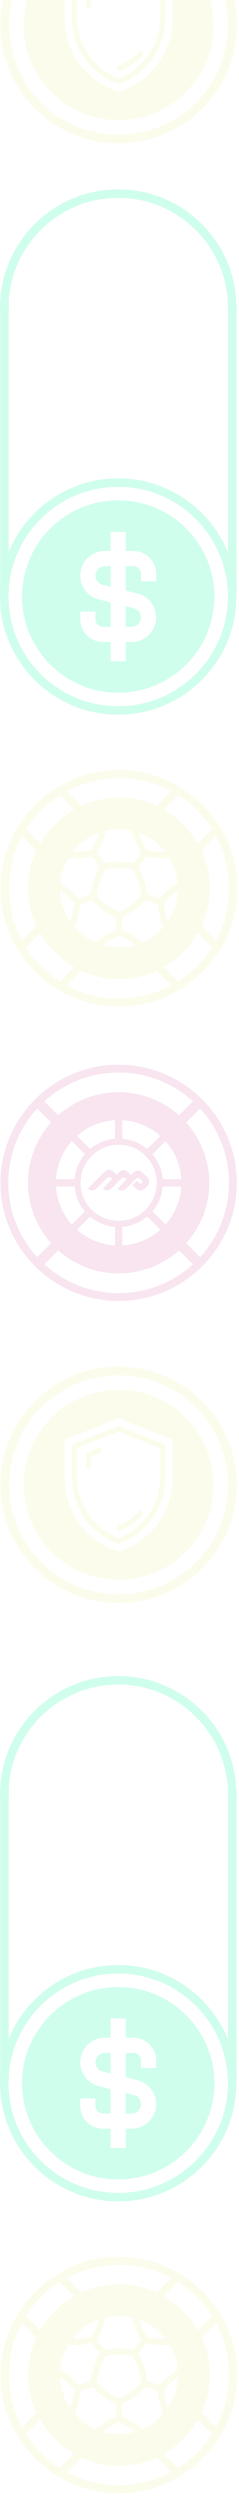
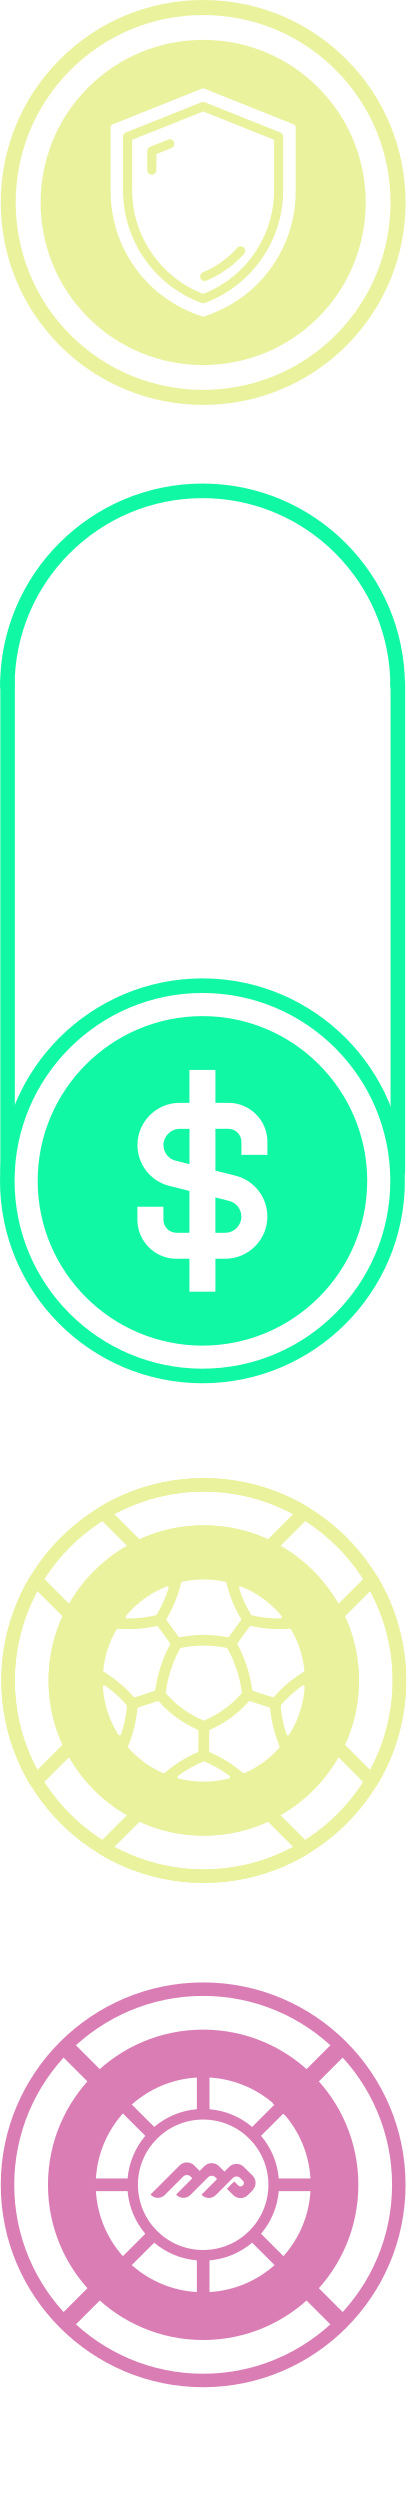
- <svg xmlns="http://www.w3.org/2000/svg" width="100" height="1048" viewBox="0 0 100 1048" fill="none">
-   <g opacity="0.2">
-     <path d="M49.877 1045.15C22.554 1045.15 0.332 1022.92 0.332 995.608C0.332 968.295 22.565 946.062 49.877 946.062C77.189 946.062 99.422 968.295 99.422 995.608C99.422 1022.92 77.189 1045.15 49.877 1045.15ZM49.877 949.362C24.376 949.362 3.631 970.106 3.631 995.608C3.631 1021.11 24.376 1041.85 49.877 1041.85C75.378 1041.85 96.122 1021.11 96.122 995.608C96.122 970.106 75.378 949.362 49.877 949.362Z" fill="#EBF29D" />
-     <path d="M65.951 964.673C65.701 964.673 65.452 964.621 65.223 964.507C60.424 962.133 55.261 960.926 49.88 960.926C44.499 960.926 39.336 962.133 34.538 964.507C33.903 964.819 33.143 964.694 32.644 964.194L24.129 955.68C23.765 955.316 23.599 954.816 23.661 954.306C23.723 953.796 24.015 953.349 24.452 953.088C32.123 948.488 40.919 946.062 49.891 946.062C58.863 946.062 67.658 948.498 75.329 953.088C75.767 953.349 76.058 953.796 76.121 954.306C76.183 954.816 76.006 955.316 75.652 955.68L67.138 964.194C66.815 964.507 66.399 964.673 65.962 964.673H65.951ZM49.88 957.626C55.366 957.626 60.653 958.771 65.608 961.03L71.77 954.868C65.067 951.256 57.541 949.362 49.88 949.362C42.219 949.362 34.694 951.256 27.991 954.868L34.153 961.03C39.107 958.771 44.395 957.626 49.88 957.626Z" fill="#EBF29D" />
-     <path d="M49.879 1045.15C40.906 1045.15 32.111 1042.72 24.44 1038.13C24.003 1037.87 23.711 1037.42 23.649 1036.91C23.586 1036.4 23.763 1035.9 24.117 1035.54L32.631 1027.02C33.131 1026.52 33.901 1026.4 34.526 1026.71C39.324 1029.08 44.487 1030.29 49.868 1030.29C55.249 1030.29 60.412 1029.08 65.21 1026.71C65.845 1026.4 66.605 1026.52 67.105 1027.02L75.619 1035.54C75.983 1035.9 76.15 1036.4 76.087 1036.91C76.025 1037.42 75.734 1037.87 75.296 1038.13C67.625 1042.73 58.83 1045.15 49.858 1045.15H49.879ZM27.989 1036.35C34.692 1039.96 42.218 1041.85 49.879 1041.85C57.539 1041.85 65.065 1039.96 71.768 1036.35L65.606 1030.19C60.651 1032.44 55.364 1033.59 49.879 1033.59C44.393 1033.59 39.106 1032.44 34.151 1030.19L27.989 1036.35Z" fill="#EBF29D" />
-     <path d="M90.983 1021.85C90.545 1021.85 90.129 1021.68 89.817 1021.37L81.302 1012.85C80.803 1012.36 80.678 1011.58 80.99 1010.96C83.363 1006.16 84.571 1001 84.571 995.618C84.571 990.237 83.363 985.074 80.99 980.276C80.678 979.641 80.803 978.87 81.302 978.381L89.817 969.867C90.181 969.503 90.681 969.336 91.191 969.399C91.701 969.461 92.148 969.752 92.408 970.19C97.009 977.861 99.434 986.656 99.434 995.628C99.434 1004.6 97.009 1013.4 92.408 1021.07C92.148 1021.5 91.701 1021.8 91.191 1021.86C91.118 1021.86 91.055 1021.86 90.983 1021.86V1021.85ZM84.456 1011.33L90.618 1017.5C94.23 1010.79 96.124 1003.27 96.124 995.608C96.124 987.947 94.23 980.421 90.618 973.718L84.456 979.88C86.715 984.835 87.86 990.122 87.86 995.608C87.86 1001.09 86.715 1006.38 84.456 1011.33Z" fill="#EBF29D" />
-     <path d="M8.773 1021.85C8.7 1021.85 8.638 1021.85 8.575 1021.84C8.065 1021.77 7.618 1021.48 7.357 1021.05C2.757 1013.38 0.332 1004.58 0.332 995.608C0.332 986.635 2.757 977.84 7.357 970.169C7.618 969.732 8.065 969.44 8.575 969.378C9.085 969.315 9.585 969.492 9.949 969.846L18.463 978.36C18.963 978.86 19.088 979.63 18.776 980.255C16.402 985.053 15.195 990.216 15.195 995.597C15.195 1000.98 16.402 1006.14 18.776 1010.94C19.088 1011.57 18.963 1012.34 18.463 1012.83L9.949 1021.35C9.637 1021.66 9.221 1021.84 8.783 1021.84L8.773 1021.85ZM9.137 973.718C5.525 980.421 3.631 987.947 3.631 995.608C3.631 1003.27 5.525 1010.79 9.137 1017.5L15.299 1011.34C13.04 1006.38 11.896 1001.09 11.896 995.608C11.896 990.122 13.04 984.835 15.299 979.88L9.137 973.718Z" fill="#EBF29D" />
-     <path d="M49.878 957.616C28.936 957.616 11.886 974.655 11.886 995.608C11.886 1016.56 28.925 1033.6 49.878 1033.6C70.831 1033.6 87.87 1016.56 87.87 995.608C87.87 974.655 70.831 957.616 49.878 957.616ZM71.257 983.128C73.058 986.209 74.151 989.571 74.505 993.141C74.515 993.287 74.453 993.422 74.328 993.495C71.611 995.16 69.176 997.2 67.073 999.584C66.979 999.698 66.823 999.74 66.688 999.688L61.994 998.158C61.858 998.116 61.765 998.002 61.744 997.856C61.213 993.974 60.006 990.258 58.153 986.802C58.09 986.677 58.101 986.531 58.184 986.417L61.088 982.42C61.161 982.326 61.275 982.264 61.39 982.264C61.421 982.264 61.442 982.264 61.473 982.264C64.575 982.951 67.76 983.18 70.924 982.92C71.07 982.909 71.205 982.982 71.278 983.107L71.257 983.128ZM59.183 998.512C59.194 998.616 59.163 998.72 59.1 998.793C56.633 1001.63 53.49 1003.91 50.024 1005.37C49.93 1005.41 49.836 1005.41 49.743 1005.37C46.277 1003.9 43.133 1001.62 40.666 998.793C40.604 998.72 40.573 998.616 40.583 998.512C41.062 994.744 42.238 991.142 44.06 987.812C44.112 987.718 44.195 987.656 44.299 987.635C46.131 987.25 48.004 987.052 49.888 987.052C51.772 987.052 53.646 987.25 55.478 987.635C55.582 987.656 55.665 987.718 55.717 987.812C57.539 991.142 58.705 994.744 59.194 998.512H59.183ZM58.621 972.678C58.621 972.678 58.746 972.573 58.871 972.573C58.913 972.573 58.965 972.573 59.017 972.605C62.847 974.124 66.272 976.622 68.936 979.818C69.072 979.974 69.019 980.141 68.988 980.203C68.967 980.255 68.874 980.422 68.655 980.422C66.292 980.453 63.94 980.182 61.661 979.641C61.567 979.62 61.484 979.558 61.432 979.474C60.214 977.465 59.235 975.301 58.528 973.052C58.465 972.854 58.58 972.719 58.632 972.678H58.621ZM44.622 971.428C48.067 970.689 51.7 970.689 55.145 971.428C55.28 971.46 55.395 971.564 55.426 971.699C56.165 974.79 57.362 977.747 58.975 980.484C59.048 980.609 59.038 980.765 58.954 980.89L56.071 984.866C55.988 984.981 55.842 985.043 55.707 985.012C51.897 984.242 47.869 984.242 44.06 985.012C43.924 985.043 43.779 984.981 43.695 984.866L40.812 980.89C40.729 980.775 40.718 980.609 40.791 980.484C42.405 977.747 43.602 974.79 44.341 971.699C44.372 971.564 44.486 971.46 44.622 971.428ZM30.83 979.818C33.495 976.612 36.919 974.114 40.75 972.605C40.802 972.584 40.854 972.573 40.895 972.573C41.031 972.573 41.114 972.646 41.145 972.678C41.197 972.73 41.312 972.854 41.249 973.052C40.541 975.311 39.563 977.465 38.345 979.474C38.293 979.558 38.21 979.62 38.116 979.641C35.837 980.182 33.484 980.453 31.122 980.422C30.903 980.422 30.809 980.255 30.789 980.203C30.757 980.141 30.705 979.974 30.841 979.818H30.83ZM28.509 983.128C28.572 983.013 28.697 982.94 28.832 982.94C28.832 982.94 28.852 982.94 28.863 982.94C32.038 983.19 35.223 982.972 38.314 982.285C38.46 982.253 38.605 982.306 38.689 982.43L41.593 986.427C41.676 986.542 41.686 986.698 41.624 986.812C39.771 990.268 38.564 993.984 38.033 997.866C38.012 998.002 37.919 998.116 37.783 998.168L33.089 999.698C32.953 999.74 32.797 999.698 32.704 999.594C30.601 997.211 28.166 995.171 25.449 993.505C25.334 993.432 25.262 993.297 25.272 993.151C25.626 989.581 26.719 986.209 28.52 983.138L28.509 983.128ZM29.644 1008.77C29.581 1008.97 29.404 1009.01 29.331 1009.02C29.259 1009.02 29.092 1009.02 28.977 1008.86C26.76 1005.37 25.449 1001.33 25.189 997.19C25.178 996.982 25.314 996.878 25.376 996.846C25.439 996.815 25.605 996.742 25.772 996.867C27.697 998.231 29.446 999.834 30.976 1001.61C31.038 1001.69 31.07 1001.78 31.059 1001.88C30.872 1004.23 30.393 1006.55 29.633 1008.79L29.644 1008.77ZM39.927 1018.28C36.68 1016.85 33.818 1014.76 31.424 1012.07C31.33 1011.97 31.299 1011.81 31.351 1011.69C32.568 1008.75 33.339 1005.66 33.641 1002.5C33.651 1002.35 33.755 1002.23 33.89 1002.19L38.533 1000.68C38.533 1000.68 38.605 1000.66 38.647 1000.66C38.751 1000.66 38.845 1000.7 38.918 1000.78C41.52 1003.7 44.778 1006.07 48.348 1007.64C48.483 1007.7 48.566 1007.83 48.566 1007.97V1012.85C48.566 1013 48.483 1013.14 48.348 1013.19C45.434 1014.45 42.727 1016.14 40.302 1018.22C40.198 1018.31 40.042 1018.33 39.917 1018.27L39.927 1018.28ZM56.3 1019.31C56.29 1019.38 56.238 1019.55 56.029 1019.6C52.012 1020.62 47.765 1020.62 43.747 1019.6C43.55 1019.55 43.487 1019.38 43.477 1019.31C43.466 1019.24 43.445 1019.07 43.622 1018.93C45.517 1017.53 47.578 1016.35 49.753 1015.45C49.847 1015.4 49.941 1015.4 50.034 1015.45C52.199 1016.35 54.26 1017.53 56.165 1018.93C56.331 1019.06 56.321 1019.24 56.31 1019.31H56.3ZM68.364 1012.08C65.97 1014.77 63.107 1016.85 59.86 1018.28C59.725 1018.34 59.579 1018.31 59.475 1018.23C57.05 1016.15 54.354 1014.46 51.429 1013.2C51.294 1013.14 51.21 1013.01 51.21 1012.87V1007.98C51.21 1007.84 51.294 1007.7 51.429 1007.65C54.999 1006.08 58.267 1003.71 60.859 1000.79C60.932 1000.71 61.026 1000.67 61.13 1000.67C61.171 1000.67 61.203 1000.67 61.244 1000.69L65.886 1002.2C66.022 1002.24 66.126 1002.36 66.136 1002.51C66.438 1005.67 67.208 1008.75 68.426 1011.7C68.478 1011.82 68.457 1011.98 68.353 1012.08H68.364ZM70.799 1008.87C70.685 1009.05 70.508 1009.05 70.445 1009.03C70.373 1009.03 70.206 1008.98 70.133 1008.79C69.384 1006.55 68.905 1004.23 68.707 1001.88C68.707 1001.79 68.728 1001.69 68.79 1001.61C70.32 999.834 72.069 998.241 73.995 996.867C74.068 996.815 74.141 996.794 74.203 996.794C74.286 996.794 74.349 996.826 74.39 996.846C74.453 996.878 74.599 996.982 74.578 997.19C74.317 1001.33 73.006 1005.37 70.789 1008.86L70.799 1008.87Z" fill="#EBF29D" />
-     <path d="M99.111 873.285C99.111 900.608 76.878 922.841 49.555 922.841C22.233 922.841 -0 900.608 -0 873.285C-0 845.963 22.233 823.73 49.555 823.73C76.878 823.73 99.111 845.963 99.111 873.285ZM3.57 873.285C3.57 898.641 24.2 919.271 49.555 919.271C74.911 919.271 95.541 898.641 95.541 873.285C95.541 847.93 74.911 827.3 49.555 827.3C24.2 827.3 3.57 847.93 3.57 873.285Z" fill="#11F8A5" />
-     <path d="M99.114 752.149C99.114 753.138 98.312 753.929 97.334 753.929C96.355 753.929 95.554 753.128 95.554 752.149C95.554 726.794 74.924 706.164 49.568 706.164C24.213 706.164 3.583 726.794 3.583 752.149C3.583 753.138 2.782 753.929 1.803 753.929C0.825 753.929 0.023 753.128 0.023 752.149C0.023 724.827 22.256 702.594 49.579 702.594C76.901 702.594 99.134 724.827 99.134 752.149H99.114Z" fill="#11F8A5" />
-     <path d="M40.012 864.532C40.012 866.353 41.251 867.935 43.02 868.372L46.382 869.215V860.566H43.988C41.802 860.566 40.022 862.346 40.022 864.532H40.012Z" fill="#11F8A5" />
-     <path d="M52.729 886.005H55.123C57.309 886.005 59.089 884.225 59.089 882.039C59.089 880.217 57.85 878.635 56.081 878.198L52.719 877.355V886.005H52.729Z" fill="#11F8A5" />
-     <path d="M49.556 832.962C27.323 832.962 9.223 851.052 9.223 873.296C9.223 895.539 27.313 913.629 49.556 913.629C71.799 913.629 89.89 895.539 89.89 873.296C89.89 851.052 71.799 832.962 49.556 832.962ZM65.461 866.926H59.101V863.74C59.101 861.992 57.675 860.555 55.916 860.555H52.731V870.798L57.633 872.026C62.234 873.181 65.45 877.293 65.45 882.039C65.45 887.732 60.818 892.364 55.125 892.364H52.731V900.421H46.371V892.364H43.186C37.919 892.364 33.642 888.086 33.642 882.82V879.635H40.001V882.82C40.001 884.568 41.427 886.005 43.186 886.005H46.371V875.762L41.469 874.534C36.868 873.379 33.652 869.267 33.652 864.521C33.652 858.828 38.284 854.196 43.977 854.196H46.371V846.14H52.731V854.196H55.916C61.183 854.196 65.461 858.474 65.461 863.74V866.926Z" fill="#11F8A5" />
-     <path d="M99.173 751.39V870.985C99.173 871.974 98.371 872.765 97.393 872.765C96.415 872.765 95.613 871.963 95.613 870.985V751.39C95.613 750.401 96.415 749.61 97.393 749.61C98.371 749.61 99.173 750.411 99.173 751.39Z" fill="#11F8A5" />
-     <path d="M3.638 751.129V870.725C3.638 871.714 2.836 872.505 1.858 872.505C0.879 872.505 0.078 871.703 0.078 870.725V751.129C0.078 750.141 0.879 749.35 1.858 749.35C2.836 749.35 3.638 750.151 3.638 751.129Z" fill="#11F8A5" />
-     <path d="M49.733 672C37.034 672 24.346 667.171 14.676 657.501C-4.653 638.172 -4.653 606.728 14.676 587.399C24.044 578.031 36.493 572.879 49.733 572.879C62.972 572.879 75.421 578.031 84.789 587.399C104.118 606.728 104.118 638.172 84.789 657.501C75.13 667.16 62.431 672 49.733 672ZM17.278 654.899C35.171 672.791 64.284 672.791 82.176 654.899C100.069 637.006 100.069 607.893 82.176 590.001C73.506 581.33 61.983 576.563 49.722 576.563C37.461 576.563 25.938 581.341 17.268 590.001C-0.625 607.893 -0.625 637.006 17.268 654.899H17.278Z" fill="#EBF29D" />
-     <path d="M49.077 640.993C49.254 641.42 49.67 641.669 50.107 641.669C50.253 641.669 50.399 641.638 50.544 641.586C54.042 640.118 57.227 637.849 59.746 635.018C60.152 634.56 60.11 633.853 59.652 633.447C59.194 633.041 58.486 633.082 58.08 633.54C55.78 636.132 52.876 638.203 49.681 639.536C49.118 639.775 48.848 640.431 49.087 640.993H49.077Z" fill="#EBF29D" />
-     <path d="M68.623 605.312L50.137 597.922C49.866 597.818 49.575 597.818 49.304 597.922L30.818 605.312C30.392 605.479 30.121 605.884 30.121 606.342V619.582C30.142 631.802 37.865 642.846 49.335 647.051C49.46 647.092 49.585 647.113 49.72 647.113C49.856 647.113 49.981 647.092 50.106 647.051C61.576 642.835 69.299 631.802 69.32 619.582V606.342C69.32 605.884 69.049 605.479 68.623 605.312ZM67.093 619.582C67.072 630.699 60.098 640.826 49.731 644.813C39.364 640.826 32.38 630.699 32.359 619.582V607.102L49.731 600.16L67.093 607.102V619.582Z" fill="#EBF29D" />
-     <path d="M42.008 607.05C41.738 606.936 41.436 606.936 41.155 607.05L36.752 608.809C36.325 608.976 36.055 609.382 36.055 609.84V614.534C36.055 615.148 36.554 615.648 37.168 615.648C37.782 615.648 38.282 615.148 38.282 614.534V610.6L41.977 609.122C42.258 609.007 42.466 608.799 42.591 608.518C42.706 608.247 42.706 607.945 42.591 607.664C42.477 607.383 42.269 607.175 41.998 607.05H42.008Z" fill="#EBF29D" />
-     <path d="M77.888 594.3C70.373 586.774 60.37 582.642 49.732 582.642C39.095 582.642 29.102 586.785 21.577 594.3C6.058 609.819 6.058 635.081 21.577 650.611C29.342 658.375 39.532 662.247 49.732 662.247C59.933 662.247 70.123 658.365 77.888 650.611C93.407 635.091 93.407 609.829 77.888 594.3ZM72.381 619.582C72.413 633.707 63.388 646.062 49.93 650.34C49.805 650.382 49.67 650.382 49.534 650.34C36.076 646.062 27.052 633.707 27.083 619.582V603.959C27.083 603.699 27.239 603.459 27.489 603.355L49.493 594.56C49.566 594.529 49.649 594.518 49.732 594.518C49.815 594.518 49.899 594.529 49.972 594.56L71.975 603.366C72.225 603.459 72.381 603.699 72.381 603.969V619.593V619.582Z" fill="#EBF29D" />
-     <path d="M49.733 545.39C22.41 545.39 0.187 523.157 0.187 495.844C0.187 468.532 22.42 446.299 49.733 446.299C77.045 446.299 99.278 468.532 99.278 495.844C99.278 523.157 77.045 545.39 49.733 545.39ZM49.733 449.599C24.231 449.599 3.487 470.343 3.487 495.844C3.487 521.346 24.231 542.09 49.733 542.09C75.234 542.09 95.978 521.346 95.978 495.844C95.978 470.343 75.234 449.599 49.733 449.599Z" fill="#DA7DB5" />
-     <path d="M82.065 460.491L66.726 475.829L69.744 478.847L85.082 463.509L82.065 460.491Z" fill="#DA7DB5" />
-     <path d="M29.264 513.29L13.925 528.628L16.943 531.646L32.281 516.308L29.264 513.29Z" fill="#DA7DB5" />
-     <path d="M70.193 513.298L67.176 516.315L82.514 531.653L85.531 528.636L70.193 513.298Z" fill="#DA7DB5" />
-     <path d="M16.939 460.037L13.922 463.054L29.253 478.385L32.27 475.368L16.939 460.037Z" fill="#DA7DB5" />
-     <path d="M61.817 497.177C62.816 496.178 62.816 494.564 61.817 493.575L59.693 491.462C58.694 490.463 57.081 490.463 56.092 491.462L54.947 492.607L53.625 491.285C52.626 490.286 51.012 490.286 50.024 491.285L48.879 492.441L47.557 491.109C46.557 490.109 44.944 490.109 43.955 491.109L36.929 498.134C36.877 498.186 36.877 498.27 36.929 498.332C37.866 499.269 39.396 499.269 40.344 498.332L44.871 493.804C45.361 493.315 46.152 493.315 46.641 493.804L46.974 494.138C47.036 494.2 47.036 494.294 46.974 494.356L43.196 498.134C43.144 498.186 43.144 498.27 43.196 498.332C44.132 499.269 45.662 499.269 46.61 498.332L50.95 493.992C51.439 493.503 52.23 493.503 52.719 493.992L53.053 494.325C53.105 494.377 53.105 494.46 53.053 494.523L49.41 498.166C49.357 498.218 49.357 498.301 49.41 498.363C50.346 499.3 51.876 499.3 52.824 498.363L57.018 494.169C57.507 493.679 58.298 493.679 58.788 494.169L59.506 494.887C59.787 495.168 59.787 495.636 59.506 495.917L59.391 496.032C59.11 496.313 58.642 496.313 58.361 496.032L57.435 495.105C57.383 495.053 57.299 495.053 57.237 495.105L55.634 496.708C55.582 496.76 55.582 496.844 55.634 496.906L57.081 498.353C58.08 499.352 59.693 499.352 60.682 498.353L61.827 497.208L61.817 497.177Z" fill="#DA7DB5" />
-     <path d="M49.734 457.853C28.75 457.853 11.742 474.861 11.742 495.845C11.742 516.828 28.75 533.836 49.734 533.836C70.717 533.836 87.725 516.828 87.725 495.845C87.725 474.861 70.717 457.853 49.734 457.853ZM51.285 469.584C57.384 469.937 62.921 472.373 67.21 476.183L61.724 481.668C58.862 479.243 55.25 477.671 51.285 477.338V469.584ZM48.193 469.584V477.338C44.227 477.661 40.616 479.243 37.753 481.668L32.268 476.183C36.556 472.373 42.094 469.937 48.193 469.584ZM30.082 478.368L35.567 483.854C33.142 486.716 31.571 490.328 31.238 494.294H23.483C23.837 488.194 26.273 482.657 30.082 478.368ZM23.483 497.385H31.238C31.56 501.351 33.142 504.963 35.567 507.825L30.082 513.31C26.273 509.022 23.837 503.485 23.483 497.385ZM48.193 522.095C42.094 521.741 36.556 519.306 32.268 515.496L37.753 510.011C40.616 512.436 44.227 514.008 48.193 514.341V522.095ZM33.767 495.834C33.767 487.018 40.917 479.867 49.734 479.867C58.55 479.867 65.701 487.018 65.701 495.834C65.701 504.65 58.55 511.801 49.734 511.801C40.917 511.801 33.767 504.65 33.767 495.834ZM51.285 522.095V514.341C55.25 514.018 58.862 512.436 61.724 510.011L67.21 515.496C62.921 519.306 57.384 521.741 51.285 522.095ZM69.395 513.31L63.91 507.825C66.335 504.963 67.907 501.351 68.24 497.385H75.995C75.641 503.485 73.205 509.022 69.395 513.31ZM68.24 494.294C67.918 490.328 66.335 486.716 63.91 483.854L69.395 478.368C73.205 482.657 75.641 488.194 75.995 494.294H68.24Z" fill="#DA7DB5" />
-     <path d="M49.877 421.932C22.554 421.932 0.332 399.7 0.332 372.387C0.332 345.075 22.565 322.842 49.877 322.842C77.189 322.842 99.422 345.075 99.422 372.387C99.422 399.7 77.189 421.932 49.877 421.932ZM49.877 326.142C24.376 326.142 3.631 346.886 3.631 372.387C3.631 397.889 24.376 418.633 49.877 418.633C75.378 418.633 96.122 397.889 96.122 372.387C96.122 346.886 75.378 326.142 49.877 326.142Z" fill="#EBF29D" />
-     <path d="M65.951 341.453C65.701 341.453 65.452 341.401 65.223 341.286C60.424 338.913 55.261 337.706 49.88 337.706C44.499 337.706 39.336 338.913 34.538 341.286C33.903 341.599 33.143 341.474 32.644 340.974L24.129 332.46C23.765 332.096 23.599 331.596 23.661 331.086C23.723 330.576 24.015 330.128 24.452 329.868C32.123 325.267 40.919 322.842 49.891 322.842C58.863 322.842 67.658 325.278 75.329 329.868C75.767 330.128 76.058 330.576 76.121 331.086C76.183 331.596 76.006 332.096 75.652 332.46L67.138 340.974C66.815 341.286 66.399 341.453 65.962 341.453H65.951ZM49.88 334.406C55.366 334.406 60.653 335.551 65.608 337.81L71.77 331.648C65.067 328.036 57.541 326.142 49.88 326.142C42.219 326.142 34.694 328.036 27.991 331.648L34.153 337.81C39.107 335.551 44.395 334.406 49.88 334.406Z" fill="#EBF29D" />
-     <path d="M49.879 421.932C40.906 421.932 32.111 419.497 24.44 414.907C24.003 414.646 23.711 414.199 23.649 413.689C23.586 413.179 23.763 412.679 24.117 412.315L32.631 403.801C33.131 403.301 33.901 403.176 34.526 403.488C39.324 405.862 44.487 407.069 49.868 407.069C55.249 407.069 60.412 405.862 65.21 403.488C65.845 403.176 66.605 403.301 67.105 403.801L75.619 412.315C75.983 412.679 76.15 413.179 76.087 413.689C76.025 414.199 75.734 414.646 75.296 414.907C67.625 419.507 58.83 421.932 49.858 421.932H49.879ZM27.989 413.127C34.692 416.739 42.218 418.633 49.879 418.633C57.539 418.633 65.065 416.739 71.768 413.127L65.606 406.965C60.651 409.224 55.364 410.368 49.879 410.368C44.393 410.368 39.106 409.224 34.151 406.965L27.989 413.127Z" fill="#EBF29D" />
-     <path d="M90.983 398.628C90.545 398.628 90.129 398.461 89.817 398.149L81.302 389.634C80.803 389.135 80.678 388.365 80.99 387.74C83.363 382.942 84.571 377.779 84.571 372.398C84.571 367.016 83.363 361.854 80.99 357.055C80.678 356.42 80.803 355.65 81.302 355.161L89.817 346.647C90.181 346.282 90.681 346.116 91.191 346.178C91.701 346.241 92.148 346.532 92.408 346.969C97.009 354.641 99.434 363.436 99.434 372.408C99.434 381.38 97.009 390.176 92.408 397.847C92.148 398.284 91.701 398.575 91.191 398.638C91.118 398.638 91.055 398.638 90.983 398.638V398.628ZM84.456 388.115L90.618 394.277C94.23 387.574 96.124 380.048 96.124 372.387C96.124 364.727 94.23 357.201 90.618 350.498L84.456 356.66C86.715 361.614 87.86 366.902 87.86 372.387C87.86 377.873 86.715 383.16 84.456 388.115Z" fill="#EBF29D" />
-     <path d="M8.773 398.628C8.7 398.628 8.638 398.628 8.575 398.617C8.065 398.555 7.618 398.263 7.357 397.826C2.757 390.155 0.332 381.36 0.332 372.387C0.332 363.415 2.757 354.62 7.357 346.949C7.618 346.512 8.065 346.22 8.575 346.158C9.085 346.095 9.585 346.272 9.949 346.626L18.463 355.14C18.963 355.64 19.088 356.41 18.776 357.035C16.402 361.833 15.195 366.996 15.195 372.377C15.195 377.758 16.402 382.921 18.776 387.719C19.088 388.354 18.963 389.124 18.463 389.614L9.949 398.128C9.637 398.44 9.221 398.617 8.783 398.617L8.773 398.628ZM9.137 350.498C5.525 357.201 3.631 364.727 3.631 372.387C3.631 380.048 5.525 387.574 9.137 394.277L15.299 388.115C13.04 383.16 11.896 377.873 11.896 372.387C11.896 366.902 13.04 361.614 15.299 356.66L9.137 350.498Z" fill="#EBF29D" />
-     <path d="M49.878 334.396C28.936 334.396 11.886 351.435 11.886 372.387C11.886 393.34 28.925 410.379 49.878 410.379C70.831 410.379 87.87 393.34 87.87 372.387C87.87 351.435 70.831 334.396 49.878 334.396ZM71.257 359.907C73.058 362.988 74.151 366.35 74.505 369.92C74.515 370.066 74.453 370.201 74.328 370.274C71.611 371.94 69.176 373.98 67.073 376.363C66.979 376.478 66.823 376.519 66.688 376.467L61.994 374.937C61.858 374.896 61.765 374.781 61.744 374.636C61.213 370.753 60.006 367.037 58.153 363.582C58.09 363.457 58.101 363.311 58.184 363.196L61.088 359.2C61.161 359.106 61.275 359.043 61.39 359.043C61.421 359.043 61.442 359.043 61.473 359.043C64.575 359.73 67.76 359.959 70.924 359.699C71.07 359.689 71.205 359.762 71.278 359.886L71.257 359.907ZM59.183 375.291C59.194 375.395 59.163 375.499 59.1 375.572C56.633 378.414 53.49 380.693 50.024 382.151C49.93 382.192 49.836 382.192 49.743 382.151C46.277 380.683 43.133 378.403 40.666 375.572C40.604 375.499 40.573 375.395 40.583 375.291C41.062 371.523 42.238 367.922 44.06 364.591C44.112 364.498 44.195 364.435 44.299 364.414C46.131 364.029 48.004 363.831 49.888 363.831C51.772 363.831 53.646 364.029 55.478 364.414C55.582 364.435 55.665 364.498 55.717 364.591C57.539 367.922 58.705 371.523 59.194 375.291H59.183ZM58.621 349.457C58.621 349.457 58.746 349.353 58.871 349.353C58.913 349.353 58.965 349.353 59.017 349.384C62.847 350.904 66.272 353.402 68.936 356.597C69.072 356.754 69.019 356.92 68.988 356.983C68.967 357.035 68.874 357.201 68.655 357.201C66.292 357.232 63.94 356.962 61.661 356.42C61.567 356.4 61.484 356.337 61.432 356.254C60.214 354.245 59.235 352.08 58.528 349.832C58.465 349.634 58.58 349.499 58.632 349.457H58.621ZM44.622 348.208C48.067 347.469 51.7 347.469 55.145 348.208C55.28 348.239 55.395 348.343 55.426 348.479C56.165 351.57 57.362 354.526 58.975 357.264C59.048 357.388 59.038 357.545 58.954 357.669L56.071 361.646C55.988 361.76 55.842 361.823 55.707 361.791C51.897 361.021 47.869 361.021 44.06 361.791C43.924 361.823 43.779 361.76 43.695 361.646L40.812 357.669C40.729 357.555 40.718 357.388 40.791 357.264C42.405 354.526 43.602 351.57 44.341 348.479C44.372 348.343 44.486 348.239 44.622 348.208ZM30.83 356.597C33.495 353.392 36.919 350.893 40.75 349.384C40.802 349.363 40.854 349.353 40.895 349.353C41.031 349.353 41.114 349.426 41.145 349.457C41.197 349.509 41.312 349.634 41.249 349.832C40.541 352.09 39.563 354.245 38.345 356.254C38.293 356.337 38.21 356.4 38.116 356.42C35.837 356.962 33.484 357.232 31.122 357.201C30.903 357.201 30.809 357.035 30.789 356.983C30.757 356.92 30.705 356.754 30.841 356.597H30.83ZM28.509 359.907C28.572 359.793 28.697 359.72 28.832 359.72C28.832 359.72 28.852 359.72 28.863 359.72C32.038 359.97 35.223 359.751 38.314 359.064C38.46 359.033 38.605 359.085 38.689 359.21L41.593 363.207C41.676 363.321 41.686 363.477 41.624 363.592C39.771 367.048 38.564 370.764 38.033 374.646C38.012 374.781 37.919 374.896 37.783 374.948L33.089 376.478C32.953 376.519 32.797 376.478 32.704 376.374C30.601 373.99 28.166 371.95 25.449 370.285C25.334 370.212 25.262 370.077 25.272 369.931C25.626 366.361 26.719 362.988 28.52 359.918L28.509 359.907ZM29.644 385.554C29.581 385.752 29.404 385.794 29.331 385.804C29.259 385.804 29.092 385.804 28.977 385.637C26.76 382.151 25.449 378.112 25.189 373.969C25.178 373.761 25.314 373.657 25.376 373.626C25.439 373.595 25.605 373.522 25.772 373.647C27.697 375.01 29.446 376.613 30.976 378.393C31.038 378.466 31.07 378.56 31.059 378.664C30.872 381.006 30.393 383.327 29.633 385.565L29.644 385.554ZM39.927 395.057C36.68 393.631 33.818 391.539 31.424 388.854C31.33 388.75 31.299 388.594 31.351 388.469C32.568 385.533 33.339 382.442 33.641 379.278C33.651 379.132 33.755 379.007 33.89 378.966L38.533 377.456C38.533 377.456 38.605 377.435 38.647 377.435C38.751 377.435 38.845 377.477 38.918 377.56C41.52 380.475 44.778 382.848 48.348 384.42C48.483 384.482 48.566 384.607 48.566 384.753V389.634C48.566 389.78 48.483 389.915 48.348 389.967C45.434 391.227 42.727 392.924 40.302 394.995C40.198 395.089 40.042 395.109 39.917 395.047L39.927 395.057ZM56.3 396.088C56.29 396.161 56.238 396.327 56.029 396.379C52.012 397.399 47.765 397.399 43.747 396.379C43.55 396.327 43.487 396.161 43.477 396.088C43.466 396.015 43.445 395.848 43.622 395.713C45.517 394.308 47.578 393.132 49.753 392.226C49.847 392.184 49.941 392.184 50.034 392.226C52.199 393.132 54.26 394.308 56.165 395.713C56.331 395.838 56.321 396.015 56.31 396.088H56.3ZM68.364 388.864C65.97 391.55 63.107 393.631 59.86 395.057C59.725 395.12 59.579 395.088 59.475 395.005C57.05 392.934 54.354 391.237 51.429 389.978C51.294 389.915 51.21 389.791 51.21 389.645V384.763C51.21 384.617 51.294 384.482 51.429 384.43C54.999 382.858 58.267 380.485 60.859 377.571C60.932 377.487 61.026 377.446 61.13 377.446C61.171 377.446 61.203 377.446 61.244 377.467L65.886 378.976C66.022 379.018 66.126 379.142 66.136 379.288C66.438 382.452 67.208 385.533 68.426 388.479C68.478 388.604 68.457 388.76 68.353 388.864H68.364ZM70.799 385.648C70.685 385.825 70.508 385.825 70.445 385.814C70.373 385.814 70.206 385.762 70.133 385.565C69.384 383.327 68.905 381.006 68.707 378.664C68.707 378.57 68.728 378.466 68.79 378.393C70.32 376.613 72.069 375.021 73.995 373.647C74.068 373.595 74.141 373.574 74.203 373.574C74.286 373.574 74.349 373.605 74.39 373.626C74.453 373.657 74.599 373.761 74.578 373.969C74.317 378.112 73.006 382.151 70.789 385.637L70.799 385.648Z" fill="#EBF29D" />
-     <path d="M99.111 250.065C99.111 277.388 76.878 299.621 49.555 299.621C22.233 299.621 -0 277.388 -0 250.065C-0 222.743 22.233 200.51 49.555 200.51C76.878 200.51 99.111 222.743 99.111 250.065ZM3.57 250.065C3.57 275.421 24.2 296.051 49.555 296.051C74.911 296.051 95.541 275.421 95.541 250.065C95.541 224.71 74.911 204.08 49.555 204.08C24.2 204.08 3.57 224.71 3.57 250.065Z" fill="#11F8A5" />
-     <path d="M99.114 128.93C99.114 129.918 98.312 130.709 97.334 130.709C96.355 130.709 95.554 129.908 95.554 128.93C95.554 103.574 74.924 82.944 49.568 82.944C24.213 82.944 3.583 103.574 3.583 128.93C3.583 129.918 2.782 130.709 1.803 130.709C0.825 130.709 0.023 129.908 0.023 128.93C0.023 101.607 22.256 79.374 49.579 79.374C76.901 79.374 99.134 101.607 99.134 128.93H99.114Z" fill="#11F8A5" />
-     <path d="M40.012 241.312C40.012 243.133 41.251 244.715 43.02 245.152L46.382 245.996V237.346H43.988C41.802 237.346 40.022 239.126 40.022 241.312H40.012Z" fill="#11F8A5" />
-     <path d="M52.729 262.785H55.123C57.309 262.785 59.089 261.005 59.089 258.819C59.089 256.997 57.85 255.415 56.081 254.978L52.719 254.135V262.785H52.729Z" fill="#11F8A5" />
-     <path d="M49.556 209.742C27.323 209.742 9.223 227.832 9.223 250.076C9.223 272.319 27.313 290.409 49.556 290.409C71.799 290.409 89.89 272.319 89.89 250.076C89.89 227.832 71.799 209.742 49.556 209.742ZM65.461 243.706H59.101V240.521C59.101 238.772 57.675 237.335 55.916 237.335H52.731V247.578L57.633 248.806C62.234 249.961 65.45 254.073 65.45 258.819C65.45 264.512 60.818 269.144 55.125 269.144H52.731V277.201H46.371V269.144H43.186C37.919 269.144 33.642 264.866 33.642 259.6V256.415H40.001V259.6C40.001 261.348 41.427 262.785 43.186 262.785H46.371V252.542L41.469 251.314C36.868 250.159 33.652 246.048 33.652 241.301C33.652 235.608 38.284 230.976 43.977 230.976H46.371V222.92H52.731V230.976H55.916C61.183 230.976 65.461 235.254 65.461 240.521V243.706Z" fill="#11F8A5" />
-     <path d="M99.173 128.17V247.765C99.173 248.754 98.371 249.545 97.393 249.545C96.415 249.545 95.613 248.743 95.613 247.765V128.17C95.613 127.181 96.415 126.39 97.393 126.39C98.371 126.39 99.173 127.191 99.173 128.17Z" fill="#11F8A5" />
-     <path d="M3.638 127.909V247.505C3.638 248.494 2.836 249.285 1.858 249.285C0.879 249.285 0.078 248.483 0.078 247.505V127.909C0.078 126.921 0.879 126.13 1.858 126.13C2.836 126.13 3.638 126.931 3.638 127.909Z" fill="#11F8A5" />
-     <path d="M49.733 60.121C37.034 60.121 24.346 55.292 14.676 45.622C-4.653 26.293 -4.653 -5.151 14.676 -24.48C24.044 -33.848 36.493 -39 49.733 -39C62.972 -39 75.421 -33.848 84.789 -24.48C104.118 -5.151 104.118 26.293 84.789 45.622C75.13 55.282 62.431 60.121 49.733 60.121ZM17.278 43.02C35.171 60.913 64.284 60.913 82.176 43.02C100.069 25.128 100.069 -3.985 82.176 -21.878C73.506 -30.548 61.983 -35.315 49.722 -35.315C37.461 -35.315 25.938 -30.538 17.268 -21.878C-0.625 -3.985 -0.625 25.128 17.268 43.02H17.278Z" fill="#EBF29D" />
-     <path d="M49.077 29.114C49.254 29.541 49.67 29.791 50.107 29.791C50.253 29.791 50.399 29.759 50.544 29.707C54.042 28.24 57.227 25.971 59.746 23.14C60.152 22.682 60.11 21.974 59.652 21.568C59.194 21.162 58.486 21.204 58.08 21.662C55.78 24.253 52.876 26.325 49.681 27.657C49.118 27.896 48.848 28.552 49.087 29.114H49.077Z" fill="#EBF29D" />
-     <path d="M68.623 -6.566L50.137 -13.957C49.866 -14.061 49.575 -14.061 49.304 -13.957L30.818 -6.566C30.392 -6.4 30.121 -5.994 30.121 -5.536V7.704C30.142 19.924 37.865 30.967 49.335 35.172C49.46 35.214 49.585 35.235 49.72 35.235C49.856 35.235 49.981 35.214 50.106 35.172C61.576 30.957 69.299 19.924 69.32 7.704V-5.536C69.32 -5.994 69.049 -6.4 68.623 -6.566ZM67.093 7.704C67.072 18.82 60.098 28.948 49.731 32.934C39.364 28.948 32.38 18.82 32.359 7.704V-4.776L49.731 -11.719L67.093 -4.776V7.704Z" fill="#EBF29D" />
-     <path d="M42.008 -4.828C41.738 -4.943 41.436 -4.943 41.155 -4.828L36.752 -3.069C36.325 -2.903 36.055 -2.497 36.055 -2.039V2.655C36.055 3.27 36.554 3.769 37.168 3.769C37.782 3.769 38.282 3.27 38.282 2.655V-1.279L41.977 -2.757C42.258 -2.871 42.466 -3.08 42.591 -3.361C42.706 -3.631 42.706 -3.933 42.591 -4.214C42.477 -4.495 42.269 -4.704 41.998 -4.828H42.008Z" fill="#EBF29D" />
-     <path d="M77.888 -17.579C70.373 -25.104 60.37 -29.237 49.732 -29.237C39.095 -29.237 29.102 -25.094 21.577 -17.579C6.058 -2.06 6.058 23.202 21.577 38.732C29.342 46.497 39.532 50.369 49.732 50.369C59.933 50.369 70.123 46.486 77.888 38.732C93.407 23.213 93.407 -2.049 77.888 -17.579ZM72.381 7.704C72.413 21.828 63.388 34.183 49.93 38.461C49.805 38.503 49.67 38.503 49.534 38.461C36.076 34.183 27.052 21.828 27.083 7.704V-7.92C27.083 -8.18 27.239 -8.419 27.489 -8.523L49.493 -17.319C49.566 -17.35 49.649 -17.36 49.732 -17.36C49.815 -17.36 49.899 -17.35 49.972 -17.319L71.975 -8.513C72.225 -8.419 72.381 -8.18 72.381 -7.909V7.714V7.704Z" fill="#EBF29D" />
-   </g>
+ <svg xmlns="http://www.w3.org/2000/svg" width="100" height="612" viewBox="0 0 100 612" fill="none">
+   <path d="M49.733 584.389C22.41 584.389 0.187 562.157 0.187 534.844C0.187 507.532 22.42 485.299 49.733 485.299C77.045 485.299 99.278 507.532 99.278 534.844C99.278 562.157 77.045 584.389 49.733 584.389ZM49.733 488.599C24.231 488.599 3.487 509.343 3.487 534.844C3.487 560.345 24.231 581.09 49.733 581.09C75.234 581.09 95.978 560.345 95.978 534.844C95.978 509.343 75.234 488.599 49.733 488.599Z" fill="#DA7DB5" />
+   <path d="M82.065 499.491L66.726 514.829L69.744 517.847L85.082 502.509L82.065 499.491Z" fill="#DA7DB5" />
+   <path d="M29.264 552.29L13.925 567.628L16.943 570.646L32.281 555.307L29.264 552.29Z" fill="#DA7DB5" />
+   <path d="M70.193 552.297L67.176 555.315L82.514 570.653L85.531 567.636L70.193 552.297Z" fill="#DA7DB5" />
+   <path d="M16.939 499.036L13.922 502.054L29.253 517.385L32.27 514.367L16.939 499.036Z" fill="#DA7DB5" />
+   <path d="M61.817 536.177C62.816 535.177 62.816 533.564 61.817 532.575L59.693 530.462C58.694 529.463 57.081 529.463 56.092 530.462L54.947 531.607L53.625 530.285C52.626 529.286 51.012 529.286 50.024 530.285L48.879 531.441L47.557 530.108C46.557 529.109 44.944 529.109 43.955 530.108L36.929 537.134C36.877 537.186 36.877 537.27 36.929 537.332C37.866 538.269 39.396 538.269 40.344 537.332L44.871 532.804C45.361 532.315 46.152 532.315 46.641 532.804L46.974 533.137C47.036 533.2 47.036 533.293 46.974 533.356L43.196 537.134C43.144 537.186 43.144 537.27 43.196 537.332C44.132 538.269 45.662 538.269 46.61 537.332L50.95 532.992C51.439 532.502 52.23 532.502 52.719 532.992L53.053 533.325C53.105 533.377 53.105 533.46 53.053 533.522L49.41 537.166C49.357 537.218 49.357 537.301 49.41 537.363C50.346 538.3 51.876 538.3 52.824 537.363L57.018 533.169C57.507 532.679 58.298 532.679 58.788 533.169L59.506 533.887C59.787 534.168 59.787 534.636 59.506 534.917L59.391 535.032C59.11 535.313 58.642 535.313 58.361 535.032L57.435 534.105C57.383 534.053 57.299 534.053 57.237 534.105L55.634 535.708C55.582 535.76 55.582 535.844 55.634 535.906L57.081 537.353C58.08 538.352 59.693 538.352 60.682 537.353L61.827 536.208L61.817 536.177Z" fill="#DA7DB5" />
+   <path d="M49.734 496.853C28.75 496.853 11.742 513.861 11.742 534.844C11.742 555.828 28.75 572.836 49.734 572.836C70.717 572.836 87.725 555.828 87.725 534.844C87.725 513.861 70.717 496.853 49.734 496.853ZM51.285 508.583C57.384 508.937 62.921 511.373 67.21 515.182L61.724 520.668C58.862 518.243 55.25 516.671 51.285 516.338V508.583ZM48.193 508.583V516.338C44.227 516.661 40.616 518.243 37.753 520.668L32.268 515.182C36.556 511.373 42.094 508.937 48.193 508.583ZM30.082 517.368L35.567 522.854C33.142 525.716 31.571 529.328 31.238 533.293H23.483C23.837 527.194 26.273 521.657 30.082 517.368ZM23.483 536.385H31.238C31.56 540.351 33.142 543.962 35.567 546.825L30.082 552.31C26.273 548.022 23.837 542.484 23.483 536.385ZM48.193 561.095C42.094 560.741 36.556 558.305 32.268 554.496L37.753 549.011C40.616 551.436 44.227 553.007 48.193 553.341V561.095ZM33.767 534.834C33.767 526.018 40.917 518.867 49.734 518.867C58.55 518.867 65.701 526.018 65.701 534.834C65.701 543.65 58.55 550.801 49.734 550.801C40.917 550.801 33.767 543.65 33.767 534.834ZM51.285 561.095V553.341C55.25 553.018 58.862 551.436 61.724 549.011L67.21 554.496C62.921 558.305 57.384 560.741 51.285 561.095ZM69.395 552.31L63.91 546.825C66.335 543.962 67.907 540.351 68.24 536.385H75.995C75.641 542.484 73.205 548.022 69.395 552.31ZM68.24 533.293C67.918 529.328 66.335 525.716 63.91 522.854L69.395 517.368C73.205 521.657 75.641 527.194 75.995 533.293H68.24Z" fill="#DA7DB5" />
+   <path d="M49.877 460.933C22.554 460.933 0.332 438.7 0.332 411.387C0.332 384.075 22.565 361.842 49.877 361.842C77.189 361.842 99.422 384.075 99.422 411.387C99.422 438.7 77.189 460.933 49.877 460.933ZM49.877 365.142C24.376 365.142 3.631 385.886 3.631 411.387C3.631 436.889 24.376 457.633 49.877 457.633C75.378 457.633 96.122 436.889 96.122 411.387C96.122 385.886 75.378 365.142 49.877 365.142Z" fill="#EBF29D" />
+   <path d="M65.951 380.453C65.701 380.453 65.452 380.401 65.223 380.286C60.424 377.913 55.262 376.706 49.88 376.706C44.499 376.706 39.336 377.913 34.538 380.286C33.903 380.599 33.143 380.474 32.644 379.974L24.129 371.46C23.765 371.096 23.599 370.596 23.661 370.086C23.723 369.576 24.015 369.128 24.452 368.868C32.123 364.268 40.919 361.842 49.891 361.842C58.863 361.842 67.658 364.278 75.329 368.868C75.767 369.128 76.058 369.576 76.121 370.086C76.183 370.596 76.006 371.096 75.652 371.46L67.138 379.974C66.815 380.286 66.399 380.453 65.962 380.453H65.951ZM49.88 373.406C55.366 373.406 60.653 374.551 65.608 376.81L71.77 370.648C65.067 367.036 57.541 365.142 49.88 365.142C42.219 365.142 34.694 367.036 27.991 370.648L34.153 376.81C39.107 374.551 44.395 373.406 49.88 373.406Z" fill="#EBF29D" />
+   <path d="M49.879 460.932C40.906 460.932 32.111 458.497 24.44 453.907C24.003 453.646 23.711 453.199 23.649 452.689C23.586 452.179 23.763 451.679 24.117 451.315L32.631 442.801C33.131 442.301 33.901 442.176 34.526 442.488C39.324 444.862 44.487 446.069 49.868 446.069C55.249 446.069 60.412 444.862 65.21 442.488C65.845 442.176 66.605 442.301 67.105 442.801L75.619 451.315C75.983 451.679 76.15 452.179 76.088 452.689C76.025 453.199 75.734 453.646 75.296 453.907C67.625 458.507 58.83 460.932 49.858 460.932H49.879ZM27.989 452.127C34.692 455.739 42.218 457.633 49.879 457.633C57.539 457.633 65.065 455.739 71.768 452.127L65.606 445.965C60.651 448.224 55.364 449.369 49.879 449.369C44.393 449.369 39.106 448.224 34.151 445.965L27.989 452.127Z" fill="#EBF29D" />
+   <path d="M90.983 437.628C90.545 437.628 90.129 437.461 89.817 437.149L81.302 428.635C80.803 428.135 80.678 427.365 80.99 426.74C83.363 421.942 84.571 416.779 84.571 411.398C84.571 406.017 83.363 400.854 80.99 396.056C80.678 395.421 80.803 394.65 81.302 394.161L89.817 385.647C90.181 385.283 90.681 385.116 91.191 385.178C91.701 385.241 92.148 385.532 92.409 385.97C97.009 393.641 99.434 402.436 99.434 411.408C99.434 420.38 97.009 429.176 92.409 436.847C92.148 437.284 91.701 437.576 91.191 437.638C91.118 437.638 91.055 437.638 90.983 437.638V437.628ZM84.456 427.115L90.618 433.277C94.23 426.574 96.124 419.048 96.124 411.387C96.124 403.727 94.23 396.201 90.618 389.498L84.456 395.66C86.715 400.614 87.86 405.902 87.86 411.387C87.86 416.873 86.715 422.16 84.456 427.115Z" fill="#EBF29D" />
+   <path d="M8.773 437.628C8.7 437.628 8.638 437.628 8.575 437.617C8.065 437.555 7.618 437.263 7.357 436.826C2.757 429.155 0.332 420.36 0.332 411.387C0.332 402.415 2.757 393.62 7.357 385.949C7.618 385.512 8.065 385.22 8.575 385.158C9.085 385.095 9.585 385.272 9.949 385.626L18.463 394.14C18.963 394.64 19.088 395.41 18.776 396.035C16.402 400.833 15.195 405.996 15.195 411.377C15.195 416.758 16.402 421.921 18.776 426.719C19.088 427.354 18.963 428.124 18.463 428.614L9.949 437.128C9.637 437.44 9.221 437.617 8.783 437.617L8.773 437.628ZM9.137 389.498C5.525 396.201 3.631 403.727 3.631 411.387C3.631 419.048 5.525 426.574 9.137 433.277L15.299 427.115C13.04 422.16 11.896 416.873 11.896 411.387C11.896 405.902 13.04 400.615 15.299 395.66L9.137 389.498Z" fill="#EBF29D" />
+   <path d="M49.878 373.396C28.936 373.396 11.886 390.435 11.886 411.387C11.886 432.34 28.925 449.379 49.878 449.379C70.831 449.379 87.87 432.34 87.87 411.387C87.87 390.435 70.831 373.396 49.878 373.396ZM71.257 398.907C73.058 401.988 74.151 405.35 74.505 408.921C74.515 409.066 74.453 409.202 74.328 409.274C71.611 410.94 69.176 412.98 67.073 415.363C66.979 415.478 66.823 415.52 66.688 415.468L61.994 413.938C61.858 413.896 61.765 413.781 61.744 413.636C61.213 409.753 60.006 406.037 58.153 402.582C58.09 402.457 58.101 402.311 58.184 402.197L61.088 398.2C61.161 398.106 61.275 398.044 61.39 398.044C61.421 398.044 61.442 398.044 61.473 398.044C64.575 398.73 67.76 398.959 70.924 398.699C71.07 398.689 71.205 398.762 71.278 398.887L71.257 398.907ZM59.183 414.291C59.194 414.395 59.163 414.5 59.1 414.572C56.633 417.414 53.49 419.693 50.024 421.151C49.93 421.192 49.836 421.192 49.743 421.151C46.277 419.683 43.133 417.404 40.666 414.572C40.604 414.5 40.573 414.395 40.583 414.291C41.062 410.523 42.238 406.922 44.06 403.591C44.112 403.498 44.195 403.435 44.299 403.414C46.131 403.029 48.004 402.832 49.888 402.832C51.772 402.832 53.646 403.029 55.478 403.414C55.582 403.435 55.665 403.498 55.717 403.591C57.539 406.922 58.705 410.523 59.194 414.291H59.183ZM58.621 388.457C58.621 388.457 58.746 388.353 58.871 388.353C58.913 388.353 58.965 388.353 59.017 388.384C62.847 389.904 66.272 392.402 68.936 395.598C69.072 395.754 69.019 395.92 68.988 395.983C68.967 396.035 68.874 396.201 68.655 396.201C66.293 396.232 63.94 395.962 61.661 395.421C61.567 395.4 61.484 395.337 61.432 395.254C60.214 393.245 59.235 391.08 58.528 388.832C58.465 388.634 58.58 388.499 58.632 388.457H58.621ZM44.622 387.208C48.067 386.469 51.7 386.469 55.145 387.208C55.28 387.239 55.395 387.343 55.426 387.479C56.165 390.57 57.362 393.526 58.975 396.264C59.048 396.389 59.038 396.545 58.954 396.67L56.071 400.646C55.988 400.76 55.842 400.823 55.707 400.791C51.897 400.021 47.869 400.021 44.06 400.791C43.924 400.823 43.779 400.76 43.695 400.646L40.812 396.67C40.729 396.555 40.718 396.389 40.791 396.264C42.405 393.526 43.602 390.57 44.341 387.479C44.372 387.343 44.486 387.239 44.622 387.208ZM30.83 395.598C33.495 392.392 36.919 389.894 40.75 388.384C40.802 388.364 40.854 388.353 40.895 388.353C41.031 388.353 41.114 388.426 41.145 388.457C41.197 388.509 41.312 388.634 41.249 388.832C40.541 391.091 39.563 393.245 38.345 395.254C38.293 395.337 38.21 395.4 38.116 395.421C35.837 395.962 33.484 396.232 31.122 396.201C30.903 396.201 30.809 396.035 30.789 395.983C30.757 395.92 30.705 395.754 30.841 395.598H30.83ZM28.509 398.907C28.572 398.793 28.697 398.72 28.832 398.72C28.832 398.72 28.852 398.72 28.863 398.72C32.038 398.97 35.223 398.751 38.314 398.064C38.46 398.033 38.605 398.085 38.689 398.21L41.593 402.207C41.676 402.321 41.686 402.478 41.624 402.592C39.771 406.048 38.564 409.764 38.033 413.646C38.012 413.781 37.919 413.896 37.783 413.948L33.089 415.478C32.953 415.52 32.797 415.478 32.704 415.374C30.601 412.99 28.166 410.95 25.449 409.285C25.334 409.212 25.262 409.077 25.272 408.931C25.626 405.361 26.719 401.988 28.52 398.918L28.509 398.907ZM29.644 424.554C29.581 424.752 29.404 424.794 29.331 424.804C29.259 424.804 29.092 424.804 28.977 424.638C26.76 421.151 25.449 417.112 25.189 412.97C25.178 412.761 25.314 412.657 25.376 412.626C25.439 412.595 25.605 412.522 25.772 412.647C27.697 414.01 29.446 415.613 30.976 417.393C31.038 417.466 31.07 417.56 31.059 417.664C30.872 420.006 30.393 422.327 29.633 424.565L29.644 424.554ZM39.927 434.057C36.68 432.631 33.818 430.539 31.424 427.854C31.33 427.75 31.299 427.594 31.351 427.469C32.568 424.534 33.339 421.442 33.641 418.278C33.651 418.132 33.755 418.007 33.89 417.966L38.533 416.456C38.533 416.456 38.605 416.436 38.647 416.436C38.751 416.436 38.845 416.477 38.918 416.561C41.52 419.475 44.778 421.848 48.348 423.42C48.483 423.482 48.566 423.607 48.566 423.753V428.635C48.566 428.78 48.483 428.916 48.348 428.968C45.434 430.227 42.727 431.924 40.302 433.995C40.198 434.089 40.042 434.109 39.917 434.047L39.927 434.057ZM56.3 435.088C56.29 435.161 56.238 435.327 56.029 435.379C52.012 436.399 47.765 436.399 43.747 435.379C43.55 435.327 43.487 435.161 43.477 435.088C43.466 435.015 43.445 434.848 43.622 434.713C45.517 433.308 47.578 432.132 49.753 431.226C49.847 431.185 49.941 431.185 50.034 431.226C52.199 432.132 54.26 433.308 56.165 434.713C56.331 434.838 56.321 435.015 56.31 435.088H56.3ZM68.364 427.864C65.97 430.55 63.107 432.631 59.86 434.057C59.725 434.12 59.579 434.089 59.475 434.005C57.05 431.934 54.354 430.237 51.429 428.978C51.294 428.916 51.21 428.791 51.21 428.645V423.763C51.21 423.618 51.294 423.482 51.429 423.43C54.999 421.858 58.267 419.485 60.859 416.571C60.932 416.488 61.026 416.446 61.13 416.446C61.171 416.446 61.203 416.446 61.244 416.467L65.886 417.976C66.022 418.018 66.126 418.143 66.136 418.288C66.438 421.453 67.208 424.534 68.426 427.479C68.478 427.604 68.457 427.76 68.353 427.864H68.364ZM70.799 424.648C70.685 424.825 70.508 424.825 70.445 424.815C70.373 424.815 70.206 424.763 70.133 424.565C69.384 422.327 68.905 420.006 68.707 417.664C68.707 417.57 68.728 417.466 68.79 417.393C70.32 415.613 72.069 414.021 73.995 412.647C74.068 412.595 74.141 412.574 74.203 412.574C74.286 412.574 74.349 412.605 74.39 412.626C74.453 412.657 74.599 412.761 74.578 412.97C74.317 417.112 73.006 421.151 70.789 424.638L70.799 424.648Z" fill="#EBF29D" />
+   <path d="M99.111 289.065C99.111 316.388 76.878 338.621 49.555 338.621C22.233 338.621 -0 316.388 -0 289.065C-0 261.742 22.233 239.51 49.555 239.51C76.878 239.51 99.111 261.742 99.111 289.065ZM3.57 289.065C3.57 314.421 24.2 335.051 49.555 335.051C74.911 335.051 95.541 314.421 95.541 289.065C95.541 263.71 74.911 243.08 49.555 243.08C24.2 243.08 3.57 263.71 3.57 289.065Z" fill="#11F8A5" />
+   <path d="M99.114 167.929C99.114 168.918 98.312 169.709 97.334 169.709C96.355 169.709 95.554 168.908 95.554 167.929C95.554 142.574 74.924 121.944 49.568 121.944C24.213 121.944 3.583 142.574 3.583 167.929C3.583 168.918 2.782 169.709 1.803 169.709C0.825 169.709 0.023 168.908 0.023 167.929C0.023 140.607 22.256 118.374 49.579 118.374C76.901 118.374 99.134 140.607 99.134 167.929H99.114Z" fill="#11F8A5" />
+   <path d="M40.012 280.312C40.012 282.133 41.251 283.715 43.02 284.152L46.382 284.995V276.346H43.988C41.802 276.346 40.022 278.126 40.022 280.312H40.012Z" fill="#11F8A5" />
+   <path d="M52.729 301.785H55.123C57.309 301.785 59.089 300.005 59.089 297.819C59.089 295.997 57.85 294.415 56.081 293.978L52.719 293.135V301.785H52.729Z" fill="#11F8A5" />
+   <path d="M49.556 248.742C27.323 248.742 9.223 266.832 9.223 289.076C9.223 311.319 27.313 329.409 49.556 329.409C71.799 329.409 89.89 311.319 89.89 289.076C89.89 266.832 71.799 248.742 49.556 248.742ZM65.461 282.705H59.101V279.52C59.101 277.772 57.675 276.335 55.916 276.335H52.731V286.578L57.633 287.806C62.234 288.961 65.45 293.072 65.45 297.819C65.45 303.512 60.818 308.144 55.125 308.144H52.731V316.2H46.371V308.144H43.186C37.919 308.144 33.641 303.866 33.641 298.599V295.414H40.001V298.599C40.001 300.348 41.427 301.785 43.186 301.785H46.371V291.542L41.469 290.314C36.868 289.159 33.652 285.047 33.652 280.301C33.652 274.608 38.284 269.976 43.977 269.976H46.371V261.919H52.731V269.976H55.916C61.183 269.976 65.461 274.254 65.461 279.52V282.705Z" fill="#11F8A5" />
+   <path d="M99.173 167.17V286.765C99.173 287.754 98.371 288.545 97.393 288.545C96.415 288.545 95.613 287.743 95.613 286.765V167.17C95.613 166.181 96.415 165.39 97.393 165.39C98.371 165.39 99.173 166.191 99.173 167.17Z" fill="#11F8A5" />
+   <path d="M3.638 166.909V286.505C3.638 287.493 2.836 288.284 1.858 288.284C0.879 288.284 0.078 287.483 0.078 286.505V166.909C0.078 165.921 0.879 165.13 1.858 165.13C2.836 165.13 3.638 165.931 3.638 166.909Z" fill="#11F8A5" />
+   <path d="M49.733 99.121C37.034 99.121 24.346 94.292 14.676 84.622C-4.653 65.293 -4.653 33.849 14.676 14.52C24.044 5.152 36.493 0 49.733 0C62.972 0 75.421 5.152 84.789 14.52C104.118 33.849 104.118 65.293 84.789 84.622C75.13 94.281 62.431 99.121 49.733 99.121ZM17.278 82.02C35.171 99.913 64.284 99.913 82.176 82.02C100.069 64.128 100.069 35.015 82.176 17.122C73.506 8.452 61.983 3.685 49.722 3.685C37.461 3.685 25.938 8.462 17.268 17.122C-0.625 35.015 -0.625 64.128 17.268 82.02H17.278Z" fill="#EBF29D" />
+   <path d="M49.077 68.114C49.254 68.541 49.67 68.791 50.107 68.791C50.253 68.791 50.399 68.76 50.544 68.707C54.042 67.24 57.227 64.971 59.746 62.139C60.152 61.682 60.11 60.974 59.652 60.568C59.194 60.162 58.486 60.204 58.08 60.662C55.78 63.253 52.876 65.325 49.681 66.657C49.118 66.896 48.848 67.552 49.087 68.114H49.077Z" fill="#EBF29D" />
+   <path d="M68.623 32.433L50.137 25.043C49.866 24.939 49.575 24.939 49.304 25.043L30.818 32.433C30.392 32.6 30.121 33.006 30.121 33.464V46.704C30.142 58.923 37.865 69.967 49.335 74.172C49.46 74.214 49.585 74.234 49.72 74.234C49.856 74.234 49.981 74.214 50.106 74.172C61.576 69.957 69.299 58.923 69.32 46.704V33.464C69.32 33.006 69.049 32.6 68.623 32.433ZM67.093 46.704C67.072 57.82 60.098 67.948 49.731 71.934C39.364 67.948 32.38 57.82 32.359 46.704V34.224L49.731 27.281L67.093 34.224V46.704Z" fill="#EBF29D" />
+   <path d="M42.008 34.172C41.738 34.057 41.436 34.057 41.155 34.172L36.752 35.931C36.325 36.097 36.055 36.503 36.055 36.961V41.655C36.055 42.27 36.554 42.769 37.168 42.769C37.782 42.769 38.282 42.27 38.282 41.655V37.721L41.977 36.243C42.258 36.128 42.466 35.92 42.591 35.639C42.706 35.368 42.706 35.067 42.591 34.786C42.477 34.505 42.269 34.296 41.998 34.172H42.008Z" fill="#EBF29D" />
+   <path d="M77.888 21.421C70.373 13.896 60.37 9.763 49.732 9.763C39.095 9.763 29.102 13.906 21.577 21.421C6.058 36.94 6.058 62.202 21.577 77.732C29.342 85.497 39.532 89.369 49.732 89.369C59.933 89.369 70.123 85.486 77.888 77.732C93.407 62.212 93.407 36.951 77.888 21.421ZM72.381 46.704C72.413 60.828 63.388 73.183 49.93 77.461C49.805 77.503 49.67 77.503 49.534 77.461C36.076 73.183 27.052 60.828 27.083 46.704V31.08C27.083 30.82 27.239 30.581 27.489 30.477L49.493 21.681C49.566 21.65 49.649 21.64 49.732 21.64C49.815 21.64 49.899 21.65 49.972 21.681L71.975 30.487C72.225 30.581 72.381 30.82 72.381 31.091V46.714V46.704Z" fill="#EBF29D" />
</svg>
